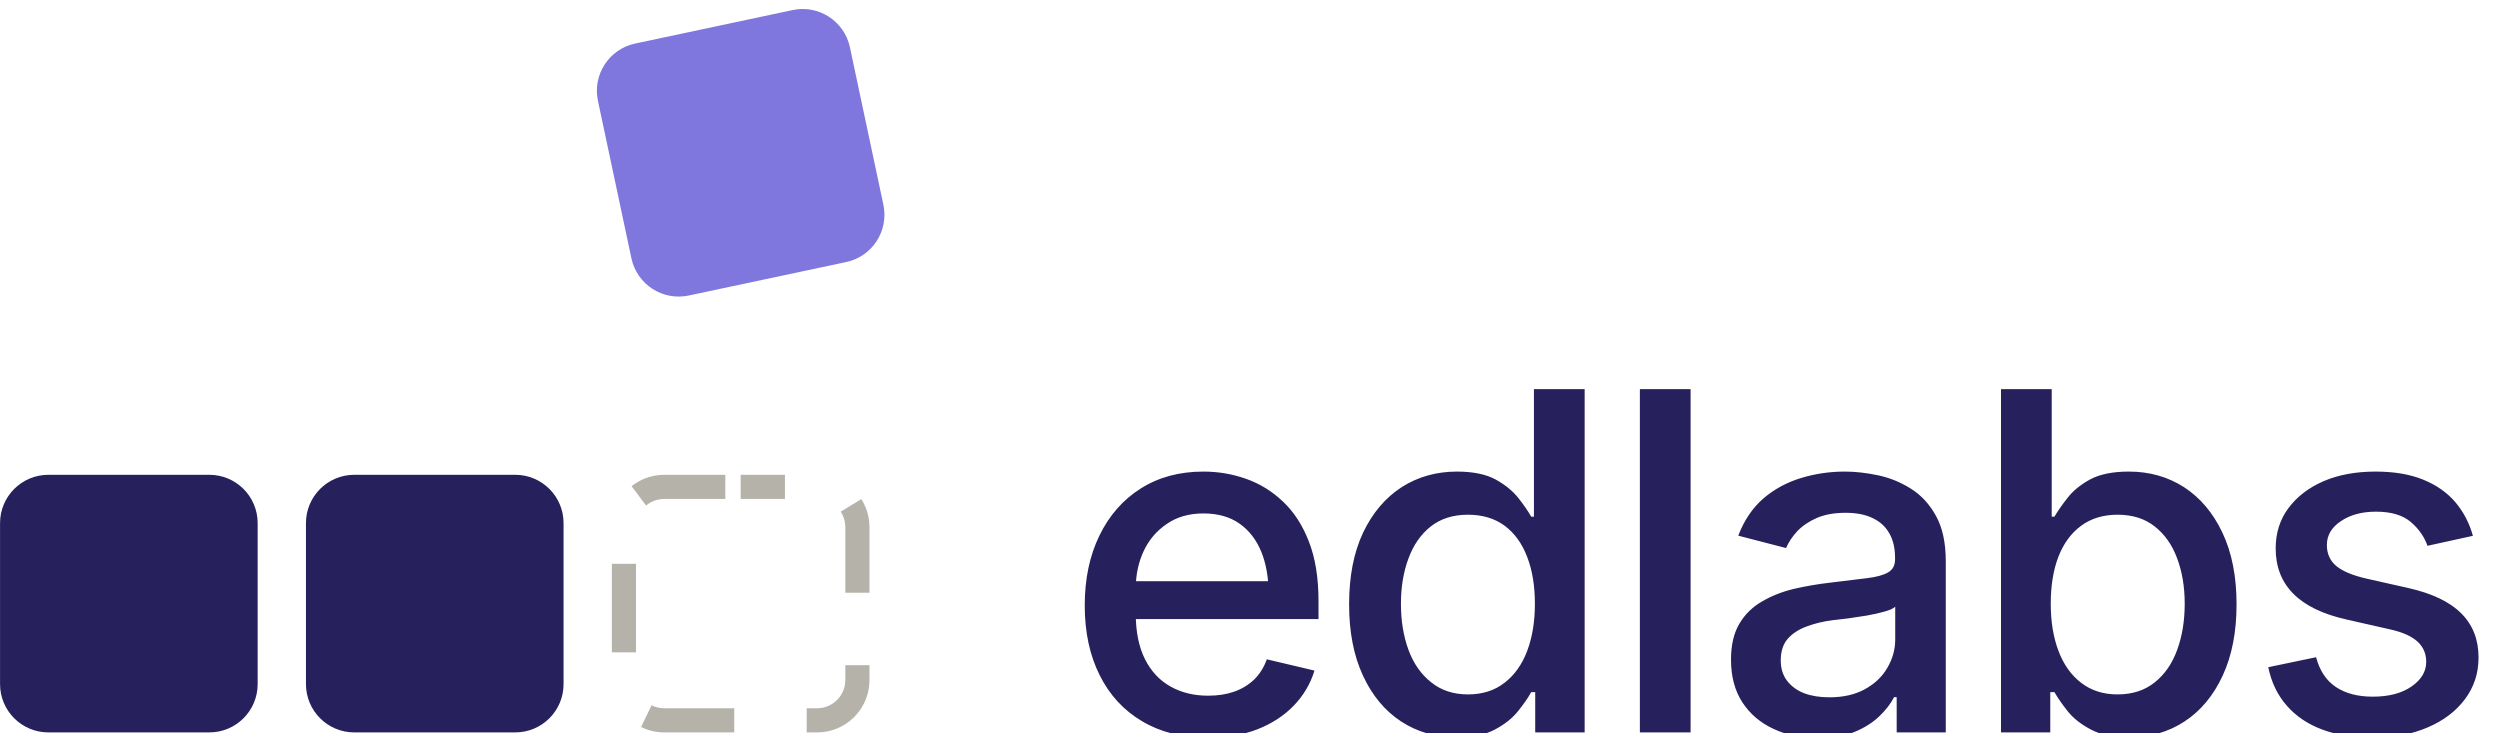
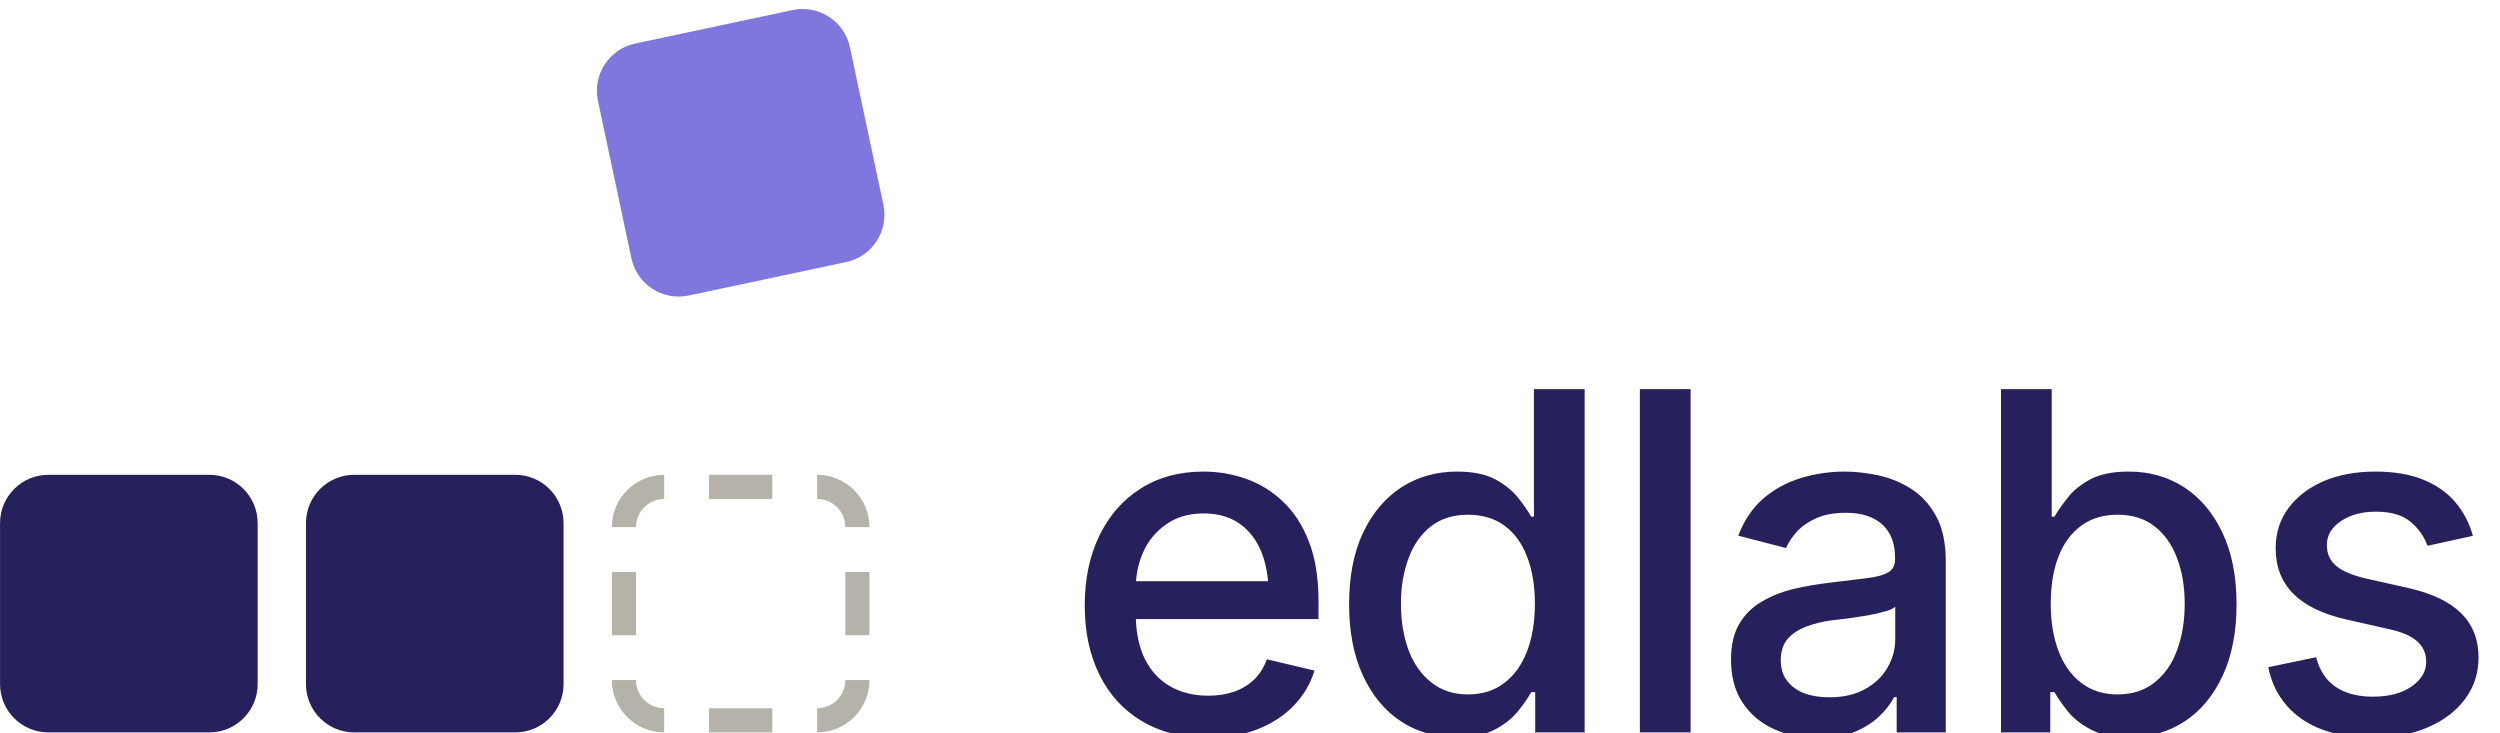
<svg xmlns="http://www.w3.org/2000/svg" viewBox="24 16.51 155.27 45.49" width="621.07" height="181.95" role="img" aria-label="Edlabs">
  <rect x="24" y="46" width="16" height="16" rx="3" fill="#26215C" />
  <rect x="43" y="46" width="16" height="16" rx="3" fill="#26215C" />
-   <path d="M70 46.75H74.75A2.5 2.5 0 0 1 77.25 49.25V58.75A2.5 2.5 0 0 1 74.75 61.25H65.25A2.5 2.5 0 0 1 62.75 58.75V49.25A2.5 2.5 0 0 1 65.25 46.75Z" pathLength="80" fill="none" stroke="#B4B2A9" stroke-width="1.5" stroke-dasharray="5.5 4.5" stroke-dashoffset="2.75" />
+   <path d="M68.036 46.75H71.964M74.75 46.75A2.5 2.5 0 0 1 77.25 49.25M77.25 52.036V55.964M77.25 58.75A2.5 2.5 0 0 1 74.75 61.25M71.964 61.25H68.036M65.25 61.25A2.5 2.5 0 0 1 62.75 58.75M62.75 55.964V52.036M62.75 49.25A2.5 2.5 0 0 1 65.25 46.75" fill="none" stroke="#B4B2A9" stroke-width="1.5" />
  <rect x="62" y="18" width="16" height="16" rx="3" fill="#7F77DD" transform="rotate(-12 70 26)" />
  <path fill="#26215C" d="M99.02 62.33Q96.65 62.33 94.94 61.31Q93.22 60.3 92.3 58.45Q91.37 56.6 91.37 54.11Q91.37 51.65 92.28 49.78Q93.19 47.9 94.85 46.85Q96.51 45.8 98.74 45.8Q100.12 45.8 101.39 46.25Q102.67 46.7 103.68 47.66Q104.7 48.62 105.29 50.14Q105.89 51.67 105.89 53.84V54.96H93.13V52.61H104.27L102.79 53.38Q102.79 51.91 102.34 50.79Q101.88 49.66 100.98 49.03Q100.09 48.4 98.74 48.4Q97.41 48.4 96.47 49.05Q95.52 49.69 95.03 50.74Q94.54 51.8 94.54 53.04V54.64Q94.54 56.29 95.1 57.43Q95.67 58.57 96.68 59.14Q97.7 59.72 99.04 59.72Q99.93 59.72 100.65 59.47Q101.36 59.22 101.89 58.72Q102.41 58.21 102.68 57.46L105.64 58.16Q105.26 59.4 104.35 60.34Q103.44 61.28 102.09 61.81Q100.73 62.33 99.02 62.33ZM114.49 62.31Q112.54 62.31 111.02 61.32Q109.51 60.33 108.65 58.47Q107.79 56.62 107.79 54.04Q107.79 51.44 108.66 49.59Q109.54 47.75 111.05 46.77Q112.57 45.8 114.49 45.8Q115.98 45.8 116.89 46.29Q117.79 46.79 118.31 47.45Q118.82 48.1 119.1 48.6H119.27V40.68H122.42V62H119.35V59.5H119.1Q118.82 60.01 118.29 60.67Q117.77 61.33 116.85 61.82Q115.93 62.31 114.49 62.31ZM115.17 59.64Q116.52 59.64 117.44 58.92Q118.37 58.21 118.85 56.94Q119.33 55.67 119.33 54.01Q119.33 52.34 118.85 51.1Q118.38 49.86 117.46 49.17Q116.53 48.48 115.17 48.48Q113.79 48.48 112.86 49.21Q111.94 49.94 111.48 51.19Q111.01 52.44 111.01 54.01Q111.01 55.6 111.48 56.88Q111.95 58.15 112.89 58.89Q113.82 59.64 115.17 59.64ZM129 40.68V62H125.85V40.68ZM136.92 62.36Q135.4 62.36 134.17 61.79Q132.94 61.23 132.22 60.14Q131.51 59.05 131.51 57.48Q131.51 56.12 132.03 55.25Q132.55 54.37 133.45 53.86Q134.34 53.34 135.44 53.08Q136.53 52.83 137.66 52.7Q139.08 52.53 139.96 52.42Q140.85 52.31 141.27 52.06Q141.7 51.81 141.7 51.25V51.17Q141.7 50.26 141.35 49.65Q141.01 49.03 140.33 48.7Q139.65 48.36 138.63 48.36Q137.59 48.36 136.84 48.68Q136.09 49.01 135.62 49.51Q135.16 50.01 134.93 50.55L131.96 49.78Q132.51 48.35 133.52 47.47Q134.54 46.6 135.86 46.2Q137.17 45.8 138.58 45.8Q139.55 45.8 140.64 46.03Q141.73 46.26 142.68 46.86Q143.64 47.46 144.24 48.55Q144.85 49.64 144.85 51.38V62H141.8V59.81H141.64Q141.32 60.43 140.71 61.01Q140.09 61.6 139.16 61.98Q138.22 62.36 136.92 62.36ZM137.62 59.82Q138.91 59.82 139.82 59.32Q140.74 58.82 141.22 57.99Q141.71 57.16 141.71 56.23V54.19Q141.54 54.36 141.06 54.49Q140.58 54.63 139.96 54.74Q139.35 54.84 138.78 54.92Q138.2 54.99 137.83 55.03Q136.95 55.14 136.21 55.42Q135.47 55.69 135.03 56.19Q134.6 56.69 134.6 57.52Q134.6 58.28 134.99 58.79Q135.39 59.31 136.06 59.57Q136.73 59.82 137.62 59.82ZM156.22 62.31Q154.78 62.31 153.86 61.82Q152.93 61.33 152.41 60.67Q151.89 60.01 151.6 59.5H151.34V62H148.28V40.68H151.43V48.6H151.6Q151.89 48.1 152.4 47.45Q152.9 46.79 153.81 46.29Q154.72 45.8 156.22 45.8Q158.14 45.8 159.65 46.77Q161.16 47.75 162.03 49.59Q162.91 51.44 162.91 54.04Q162.91 56.62 162.05 58.47Q161.19 60.33 159.68 61.32Q158.17 62.31 156.22 62.31ZM155.52 59.64Q156.9 59.64 157.83 58.89Q158.76 58.15 159.22 56.88Q159.69 55.6 159.69 54.01Q159.69 52.44 159.22 51.19Q158.76 49.94 157.83 49.21Q156.91 48.48 155.52 48.48Q154.18 48.48 153.25 49.17Q152.32 49.86 151.84 51.1Q151.37 52.34 151.37 54.01Q151.37 55.67 151.85 56.94Q152.33 58.21 153.26 58.92Q154.19 59.64 155.52 59.64ZM171.34 62.33Q169.61 62.33 168.25 61.83Q166.9 61.33 166.04 60.35Q165.17 59.37 164.88 57.95L167.85 57.33Q168.18 58.58 169.08 59.18Q169.98 59.78 171.37 59.78Q172.88 59.78 173.79 59.14Q174.69 58.51 174.69 57.62Q174.69 56.85 174.14 56.35Q173.58 55.85 172.44 55.6L169.75 54.99Q167.52 54.49 166.43 53.38Q165.34 52.28 165.34 50.57Q165.34 49.13 166.14 48.06Q166.94 46.99 168.33 46.39Q169.72 45.8 171.54 45.8Q173.27 45.8 174.5 46.3Q175.73 46.8 176.5 47.7Q177.26 48.6 177.59 49.79L174.77 50.41Q174.47 49.56 173.73 48.93Q172.98 48.29 171.57 48.29Q170.26 48.29 169.39 48.88Q168.52 49.46 168.52 50.36Q168.52 51.17 169.1 51.66Q169.68 52.15 170.99 52.45L173.57 53.03Q175.79 53.53 176.86 54.6Q177.94 55.67 177.94 57.35Q177.94 58.81 177.1 59.93Q176.26 61.06 174.78 61.69Q173.3 62.33 171.34 62.33Z" />
</svg>
